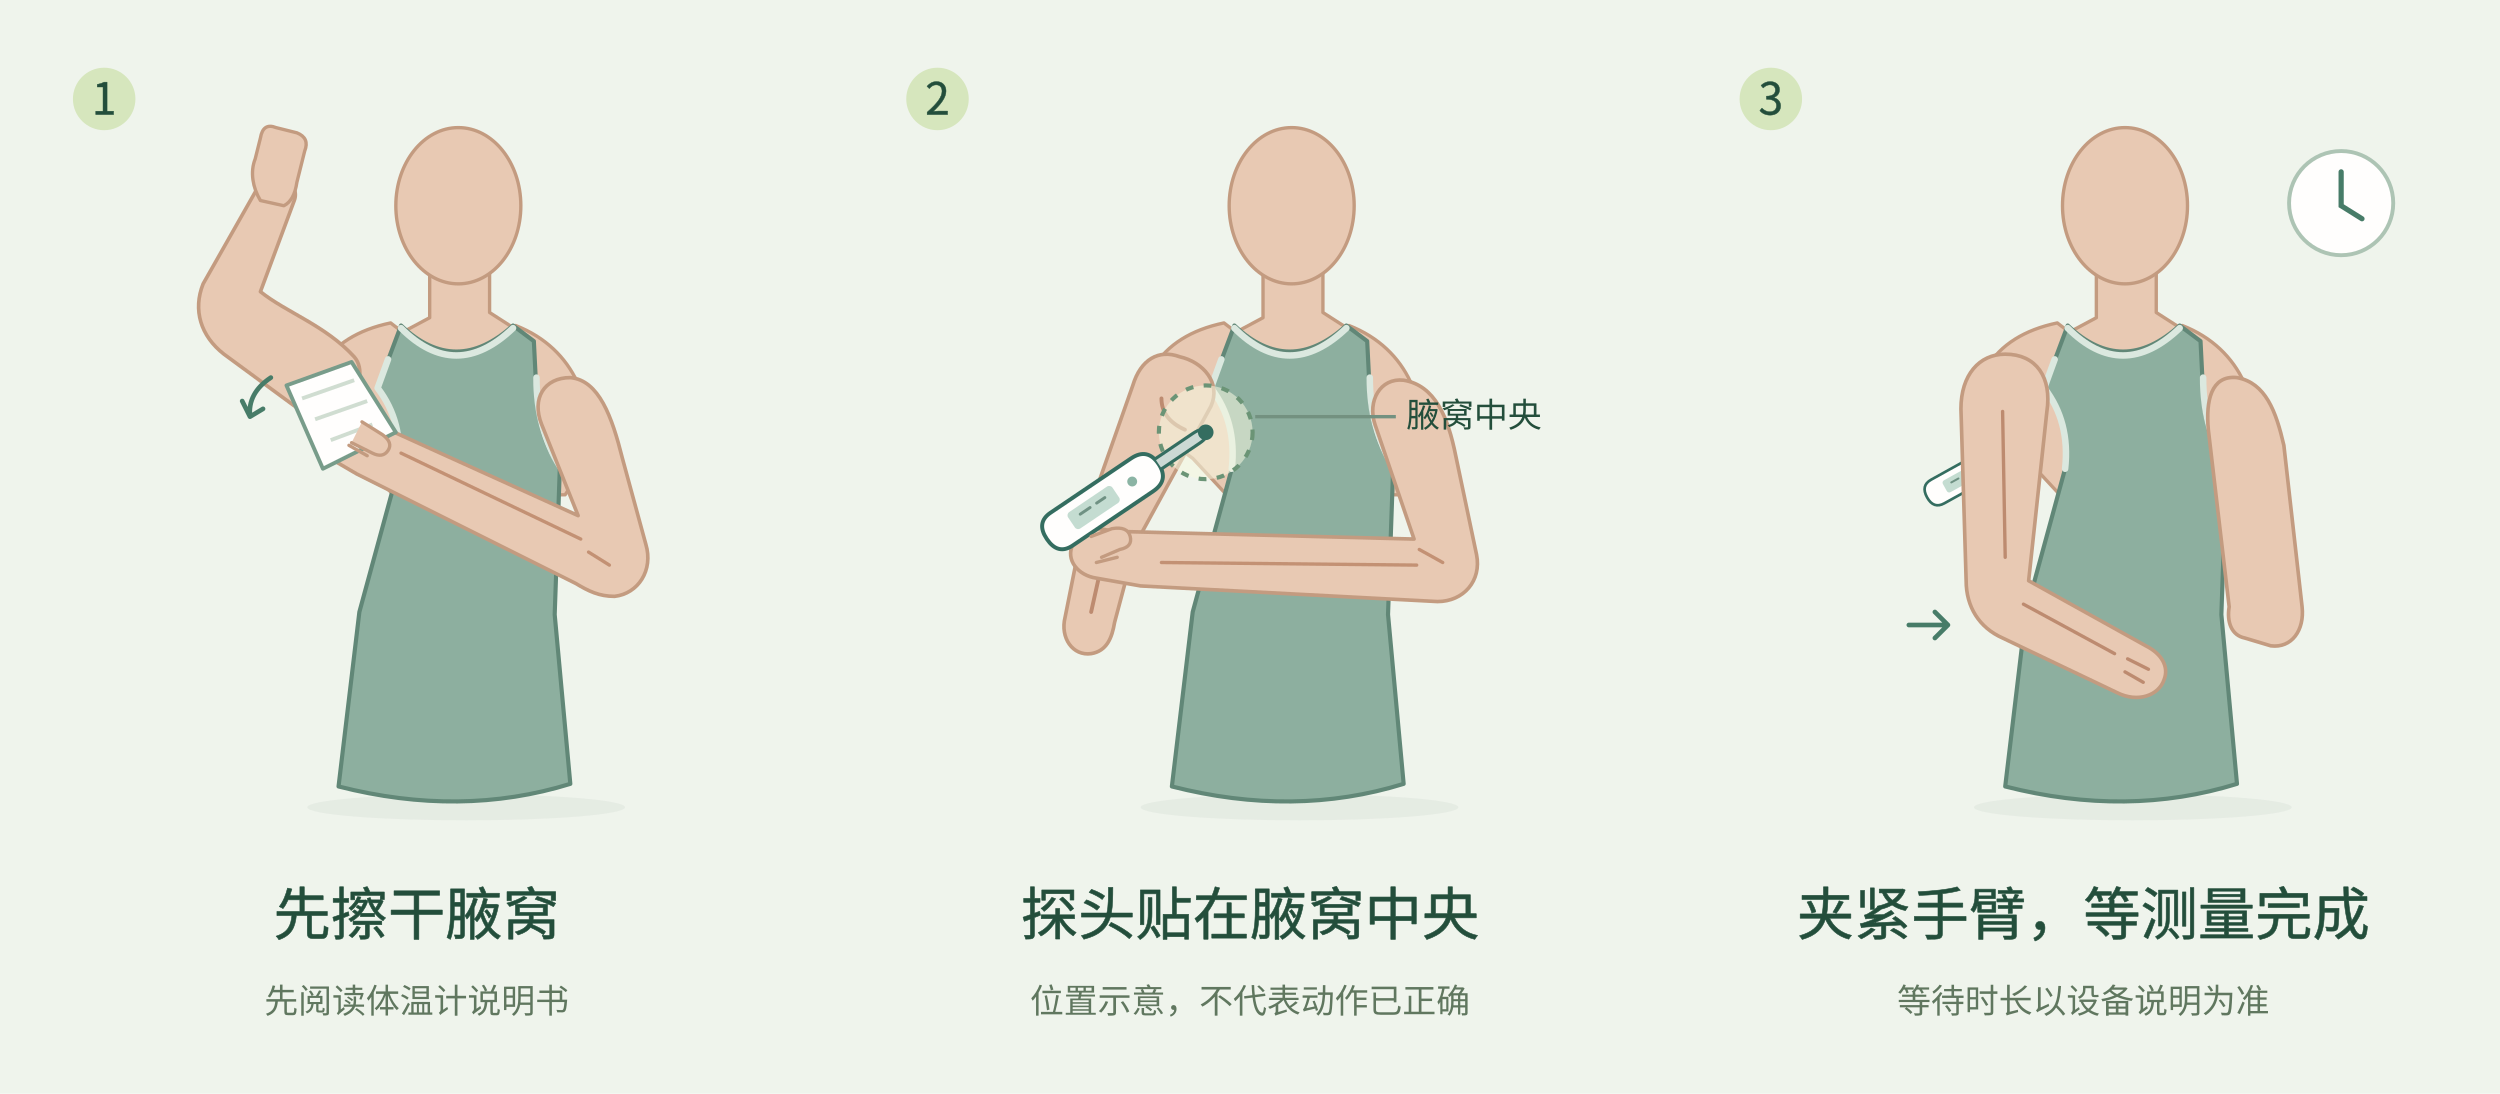
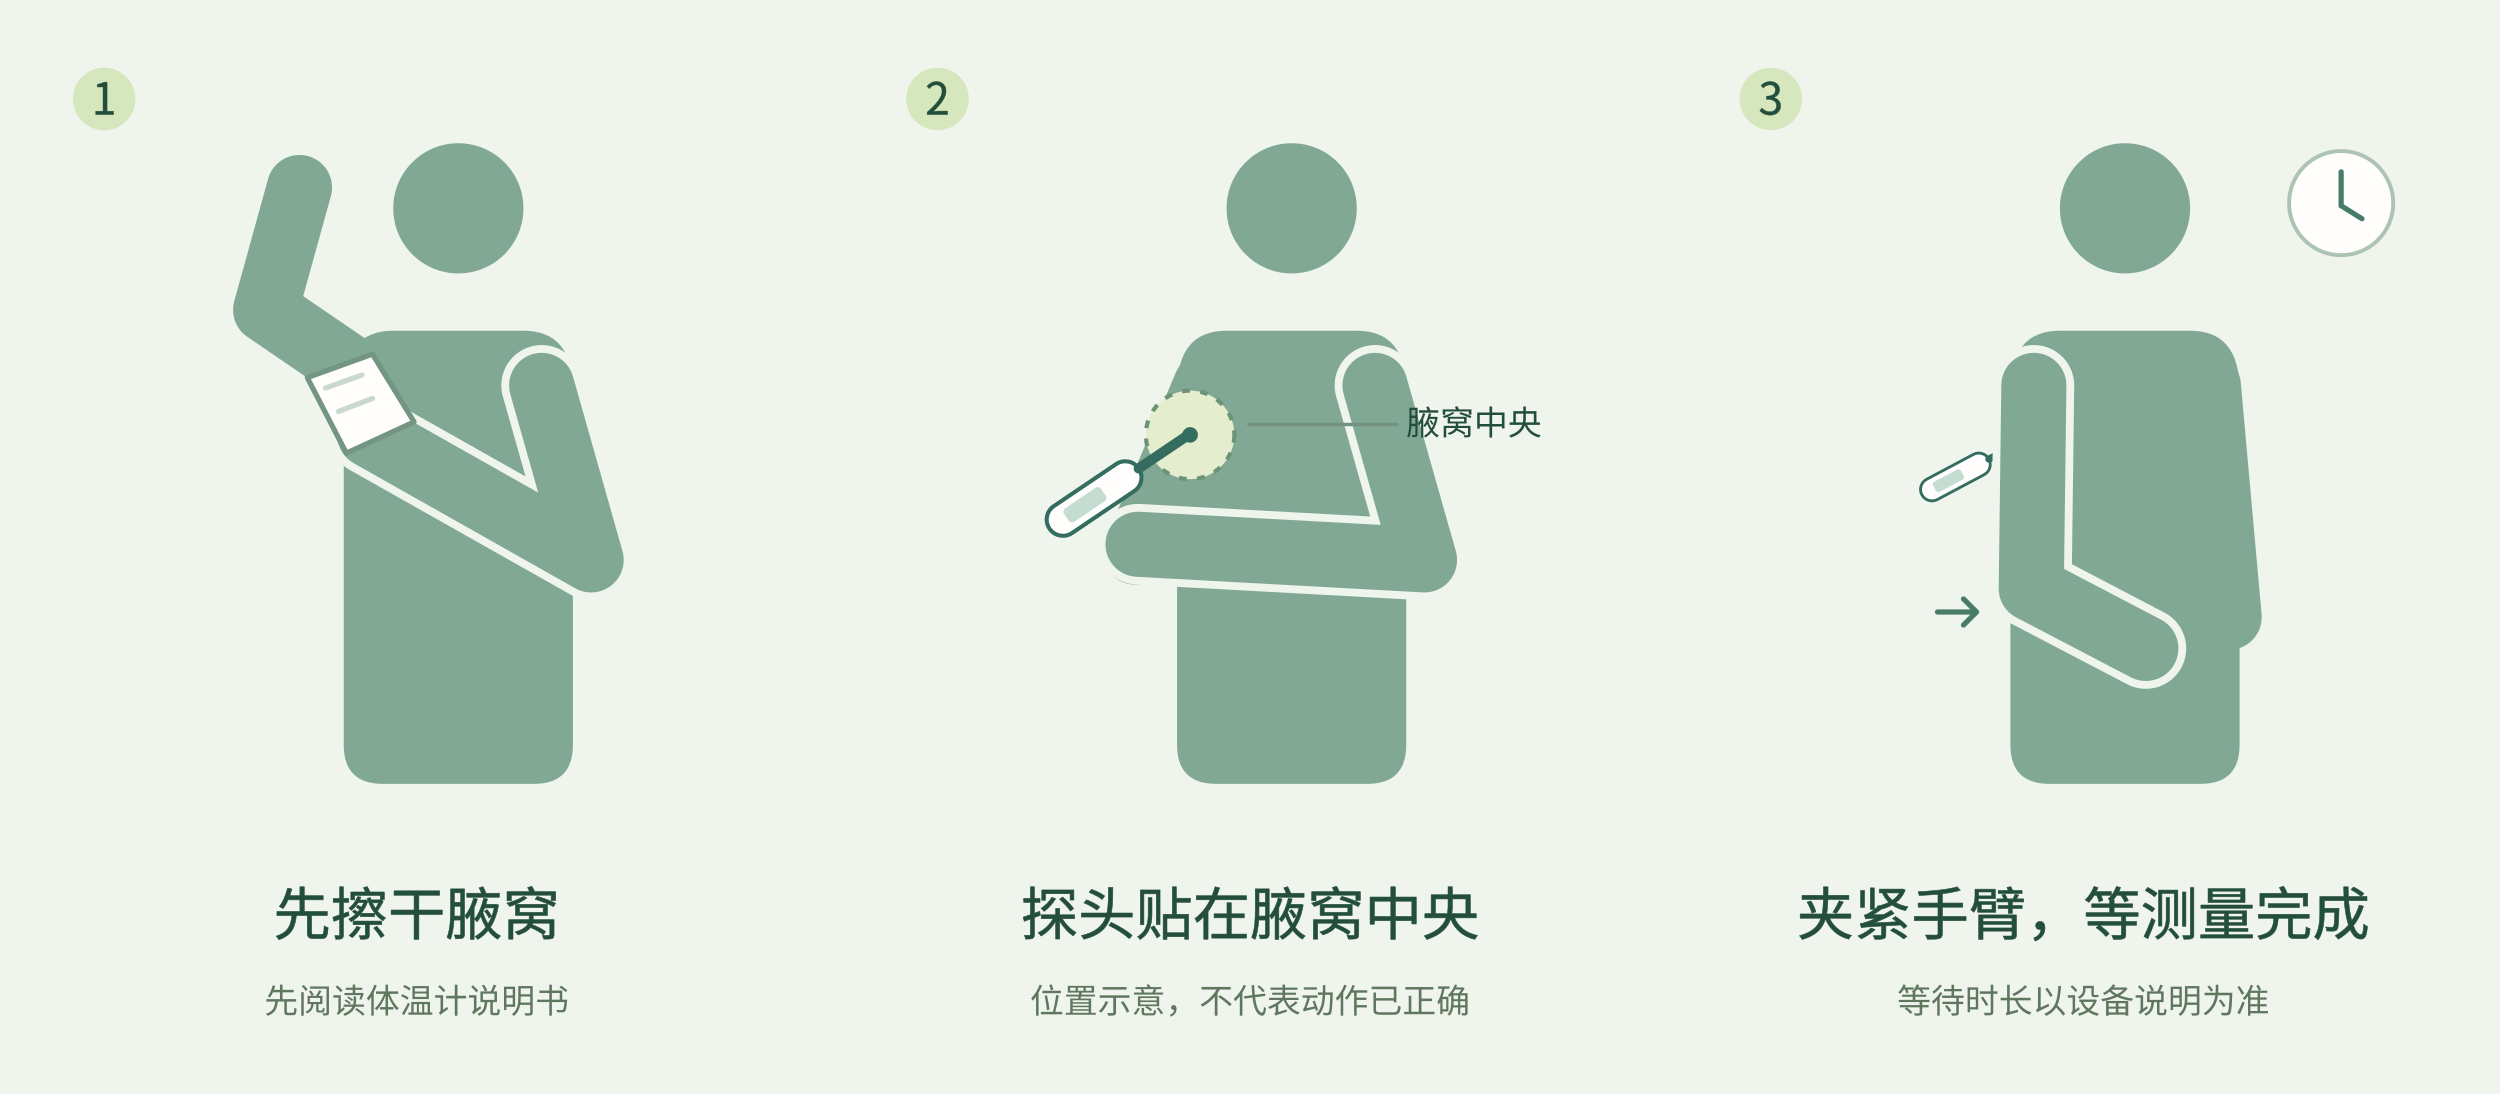
<svg xmlns="http://www.w3.org/2000/svg" viewBox="0 0 960 420" role="img" aria-labelledby="title desc">
  <view id="step-1" viewBox="55 26 245 296" />
  <view id="step-2" viewBox="375 26 245 296" />
  <view id="step-3" viewBox="695 26 245 296" />
  <defs>
-     <g id="portrait" stroke-linecap="round" stroke-linejoin="round">
-       <ellipse cx="179" cy="310" rx="61" ry="5" fill="#234e3b" fill-opacity=".05" />
-       <path d="M165 103v19l-15 8q26 25 52-1l-14-9v-17" fill="#e8c9b3" stroke="#c39b80" stroke-width="1.3" />
-       <path d="M150 124q-19 4-27 17c-2 13 3 27 15 35l13 14h66l8-12c4-22-4-44-27-53q-19 22-48-1Z" fill="#e8c9b3" stroke="#c39b80" stroke-width="1.3" />
-       <path d="M154 125q21 20 43 0l8 6 1 20q1 18 9 28l-2 57 6 65q-42 13-89 1l8-67 15-55q2-18-8-31Z" fill="#8daf9f" stroke="#618777" stroke-width="1.6" />
-       <path d="M154 126q21 21 43 0M149 138l-4 11q10 13 8 31m53-35q0 20 9 34" fill="none" stroke="#dbe8df" stroke-width="2.5" />
-       <ellipse cx="176" cy="79" rx="24" ry="30" fill="#e8c9b3" stroke="#c39b80" stroke-width="1.3" />
+     <g id="person" fill="#80a895">
+       <circle cx="176" cy="80" r="25" />
+       <path d="M151 127h50q19 0 19 23v136q0 15-15 15h-58q-15 0-15-15V150q0-23 19-23Z" />
    </g>
-     <g id="arm-raised" stroke-linecap="round" stroke-linejoin="round">
-       <path d="M136 137c-11-12-26-17-36-25l13-35c3-8-11-13-14-5l-21 37c-4 10-1 20 8 27l34 25c8 6 24-15 16-24Z" fill="#e8c9b3" stroke="#c39b80" stroke-width="1.4" />
-       <path d="M100 77c-3-5-4-11-2-16l2-8q1-6 6-4l8 2q5 2 3 7l-3 12q-1 7-5 9Z" fill="#e8c9b3" stroke="#c39b80" stroke-width="1.3" />
-       <path d="M126 149q1 9 10 15" fill="none" stroke="#ad7a61" stroke-width="1.6" />
-     </g>
-     <g id="arm-open" stroke-linecap="round" stroke-linejoin="round">
-       <path d="M133 137c-8-3-15 1-18 11l-19 54-7 35c-2 8 3 15 10 14 6-1 8-6 9-12l8-30 29-53c4-9-3-17-12-19Z" fill="#e8c9b3" stroke="#c39b80" stroke-width="1.4" />
-       <path d="m105 208-6 27m27-82q0 8 9 12" fill="none" stroke="#bd8b70" stroke-width="1.5" />
-     </g>
-     <g id="thermometer" stroke-linecap="round" stroke-linejoin="round">
-       <path d="M9-10h49q10 0 10 10T58 10H9Q0 10 0 0t9-10Z" fill="#fffefd" stroke="#346d60" stroke-width="2" />
-       <rect x="15" y="-5" width="27" height="10" rx="2" fill="#c4dcd1" />
-       <path d="M21-1h6m4 0h5" stroke="#6f9183" stroke-width="1.5" />
-       <circle cx="52" cy="0" r="2.5" fill="#8bb4a4" />
-       <path d="M68-3h23q6 0 6 3t-6 3H68" fill="#ccd9d4" stroke="#346d60" stroke-width="1.6" />
+     <path id="raised-arm" d="m143 147-41-28 13-47" fill="none" stroke="#80a895" stroke-width="25" stroke-linecap="round" stroke-linejoin="round" />
+     <g id="thermometer" stroke="#346d60" stroke-linecap="round" stroke-linejoin="round">
+       <rect x="0" y="-8" width="53" height="16" rx="8" fill="#fffefd" stroke-width="2" />
+       <rect x="10" y="-4" width="22" height="8" rx="2" fill="#c4dcd1" stroke="none" />
+       <path d="M53 0h31" stroke-width="5" />
    </g>
    <g id="step-number">
      <circle cx="40" cy="38" r="12" fill="#d6e6bd" />
    </g>
+     <path id="wiping-arm" d="m208 148 19 67-85-48" fill="none" stroke-linecap="round" stroke-linejoin="round" />
+     <path id="holding-arm" d="m208 148 19 67-110-6" fill="none" stroke-linecap="round" stroke-linejoin="round" />
+     <path id="closed-arm" d="m141 148-1 78 44 23" fill="none" stroke-linecap="round" stroke-linejoin="round" />
    <path id="label-glyph-31" d="M88 0H490V76H343V733H273C233 710 186 693 121 681V623H252V76H88Z" />
    <path id="label-glyph-5148" d="M462 840V684H285C299 724 312 764 322 801L246 817C221 712 171 579 102 494C121 487 150 470 167 459C201 501 231 555 256 612H462V410H61V337H322C305 172 260 44 47 -22C65 -37 86 -66 95 -85C323 -6 379 141 400 337H591V43C591 -40 613 -64 703 -64C721 -64 825 -64 844 -64C925 -64 946 -25 954 127C933 133 901 145 885 158C881 28 875 8 838 8C815 8 729 8 711 8C673 8 666 13 666 43V337H940V410H538V612H868V684H538V840Z" />
    <path id="label-glyph-64e6" d="M454 149C423 90 372 32 319 -9C335 -18 362 -37 375 -48C427 -5 484 64 518 130ZM750 119C797 68 852 -3 875 -49L933 -12C907 33 851 102 803 152ZM155 840V638H43V568H155V349L37 308L56 236L155 274V1C155 -11 152 -14 141 -14C132 -14 103 -15 69 -14C78 -32 86 -61 89 -77C140 -77 172 -76 193 -65C214 -54 222 -35 222 1V299L321 338L309 404L222 373V568H313V638H222V840ZM390 241V179H603V0C603 -10 601 -13 589 -14C577 -14 541 -14 497 -13C506 -32 516 -57 519 -76C576 -76 615 -76 641 -66C667 -55 673 -37 673 -2V179H891V241ZM379 405C398 393 418 377 435 362C397 326 355 297 314 277C327 266 344 244 353 230C411 261 469 306 519 363V317H765V377H531C581 437 623 510 649 593L610 612L598 609H505C513 626 521 643 527 660L468 668C444 602 395 524 317 466C331 459 349 440 358 427C409 467 449 514 479 562H575C564 534 550 507 535 482C516 495 494 508 474 517L444 483C465 471 488 456 507 442C496 426 484 412 471 398C454 412 433 427 415 437ZM727 559H835C820 526 801 492 781 463C761 493 742 525 727 559ZM691 652 637 637C690 470 789 321 914 247C924 263 943 285 958 297C905 324 856 367 814 418C852 465 891 530 916 589L876 614L865 611H705ZM570 826C583 803 596 775 606 749H351V612H418V689H865V615H935V749H684C673 778 655 815 638 843Z" />
    <path id="label-glyph-5e72" d="M54 434V356H455V-79H538V356H947V434H538V692H901V769H105V692H455V434Z" />
    <path id="label-glyph-814b" d="M686 413C717 377 749 327 761 294L806 327C792 359 759 408 728 442ZM589 822C605 793 620 758 631 727H375V657H944V727H710C699 761 677 807 657 842ZM687 471H854C831 363 794 270 746 192C708 253 677 322 655 394C666 419 677 445 687 471ZM669 640C643 519 589 369 509 274C523 263 544 241 554 229C578 257 600 289 619 324C643 257 673 193 708 136C654 65 590 10 521 -27C536 -40 555 -63 565 -79C632 -40 694 12 747 79C795 14 852 -39 915 -75C926 -57 948 -32 964 -18C897 15 837 68 787 133C853 234 903 362 929 522L886 536L875 533H709C719 565 728 596 736 626ZM493 643C468 541 413 414 342 334C354 320 371 292 378 276C399 299 419 326 438 355V-79H503V474C526 524 546 576 561 625ZM92 803V443C92 297 88 96 29 -46C45 -52 75 -68 88 -79C127 17 144 141 152 259H269V16C269 3 265 -1 253 -2C241 -2 202 -3 158 -1C167 -19 176 -51 178 -68C241 -68 279 -67 303 -55C326 -43 335 -22 335 15V803ZM157 735H269V569H157ZM157 500H269V329H155L157 444Z" />
    <path id="label-glyph-7a9d" d="M568 621C676 589 818 533 888 493L925 552C850 592 709 643 603 673ZM295 478H708V394H295ZM783 534H224V338H464V294L463 267H106V-75H181V204H448C423 148 363 93 220 52C237 40 261 14 270 -1C385 34 450 80 487 130C571 93 663 42 712 3L750 57C699 97 601 147 516 181L524 204H824V7C824 -4 820 -8 805 -9C792 -9 745 -9 692 -8C702 -26 714 -54 718 -74C790 -74 835 -74 863 -63C891 -51 898 -30 898 6V267H533L534 292V338H783ZM436 827C448 805 461 778 472 754H77V596H152V693H848V600H926V754H560C548 783 529 819 511 848ZM369 675C300 628 171 578 74 555C90 540 112 514 122 496C153 505 188 518 224 534C298 565 375 607 426 646Z" />
    <path id="label-glyph-9605" d="M346 445H647V326H346ZM91 615V-80H164V615ZM106 791C150 749 199 691 222 652L283 694C259 732 207 788 163 828ZM316 639C349 599 382 544 396 506H278V264H390C375 160 338 86 216 43C231 31 251 4 258 -13C396 43 440 134 457 264H532V98C532 32 548 14 616 14C629 14 694 14 707 14C760 14 778 38 784 135C766 140 739 150 726 161C723 85 720 74 699 74C686 74 635 74 625 74C602 74 599 78 599 98V264H717V506H601C630 548 661 602 689 651L616 669C594 621 556 552 524 506H403L458 533C445 572 409 626 375 667ZM352 784V717H837V13C837 -1 833 -4 819 -5C806 -6 763 -6 719 -4C729 -23 739 -54 742 -74C805 -74 848 -72 875 -61C901 -48 909 -28 909 13V784Z" />
    <path id="label-glyph-8bfb" d="M443 452C496 424 558 382 588 351L624 394C593 424 529 464 478 490ZM370 361C424 333 487 288 518 256L554 300C524 332 459 374 406 400ZM683 105C765 51 863 -30 911 -83L959 -34C910 19 809 96 728 148ZM105 768C159 722 226 657 259 615L310 670C277 711 207 773 153 817ZM367 593V528H851C837 485 821 441 807 410L867 394C890 442 916 517 937 584L889 596L877 593H685V683H894V747H685V840H611V747H404V683H611V593ZM639 489V371C639 333 637 293 626 251H346V185H601C562 108 484 33 330 -26C345 -40 367 -67 375 -85C560 -11 644 86 682 185H946V251H701C709 292 711 331 711 369V489ZM40 526V454H188V89C188 40 158 7 141 -7C153 -19 173 -45 181 -60V-59C195 -39 221 -16 377 113C368 127 355 156 348 176L258 104V526Z" />
    <path id="label-glyph-4f53" d="M251 836C201 685 119 535 30 437C45 420 67 380 74 363C104 397 133 436 160 479V-78H232V605C266 673 296 745 321 816ZM416 175V106H581V-74H654V106H815V175H654V521C716 347 812 179 916 84C930 104 955 130 973 143C865 230 761 398 702 566H954V638H654V837H581V638H298V566H536C474 396 369 226 259 138C276 125 301 99 313 81C419 177 517 342 581 518V175Z" />
    <path id="label-glyph-6e29" d="M445 575H787V477H445ZM445 732H787V635H445ZM375 796V413H860V796ZM98 774C161 746 241 700 280 666L322 727C282 760 201 803 138 828ZM38 502C103 473 183 426 223 393L264 454C223 487 142 531 78 556ZM64 -16 128 -63C184 30 250 156 300 261L244 306C190 193 115 61 64 -16ZM256 16V-51H962V16H894V328H341V16ZM410 16V262H507V16ZM566 16V262H664V16ZM724 16V262H823V16Z" />
    <path id="label-glyph-8ba1" d="M137 775C193 728 263 660 295 617L346 673C312 714 241 778 186 823ZM46 526V452H205V93C205 50 174 20 155 8C169 -7 189 -41 196 -61C212 -40 240 -18 429 116C421 130 409 162 404 182L281 98V526ZM626 837V508H372V431H626V-80H705V431H959V508H705V837Z" />
    <path id="label-glyph-8bf4" d="M111 773C165 724 232 654 263 610L317 663C285 705 216 772 162 819ZM457 571H797V389H457ZM176 -42C190 -22 218 1 406 139C398 154 386 184 380 206L266 126V526H45V453H191V119C191 75 152 40 132 27C147 11 168 -22 176 -42ZM384 639V321H511C498 157 464 40 297 -23C313 -37 334 -63 343 -81C528 -5 571 130 587 321H676V34C676 -44 694 -66 768 -66C784 -66 854 -66 868 -66C932 -66 951 -32 959 97C938 103 907 115 891 128C890 19 885 4 861 4C847 4 790 4 779 4C754 4 750 8 750 35V321H872V639H768C796 692 826 756 852 815L774 839C755 779 719 696 688 639H518L585 668C569 714 529 785 490 837L426 811C464 757 501 685 516 639Z" />
    <path id="label-glyph-660e" d="M338 451V252H151V451ZM338 519H151V710H338ZM80 779V88H151V182H408V779ZM854 727V554H574V727ZM501 797V441C501 285 484 94 314 -35C330 -46 358 -71 369 -87C484 1 535 122 558 241H854V19C854 1 847 -5 829 -5C812 -6 749 -7 684 -4C695 -25 708 -57 711 -78C798 -78 852 -76 885 -64C917 -52 928 -28 928 19V797ZM854 486V309H568C573 354 574 399 574 440V486Z" />
    <path id="label-glyph-4e66" d="M717 760C781 717 864 656 905 617L951 674C909 711 824 770 762 810ZM126 665V592H418V395H60V323H418V-79H494V323H864C853 178 839 115 819 97C809 88 798 87 777 87C754 87 689 88 626 94C640 73 650 43 652 21C713 18 773 17 804 19C839 22 862 28 882 50C912 79 928 160 943 361C944 372 946 395 946 395H800V665H494V837H418V665ZM494 395V592H726V395Z" />
    <path id="label-glyph-32" d="M44 0H505V79H302C265 79 220 75 182 72C354 235 470 384 470 531C470 661 387 746 256 746C163 746 99 704 40 639L93 587C134 636 185 672 245 672C336 672 380 611 380 527C380 401 274 255 44 54Z" />
    <path id="label-glyph-4e2d" d="M458 840V661H96V186H171V248H458V-79H537V248H825V191H902V661H537V840ZM171 322V588H458V322ZM825 322H537V588H825Z" />
    <path id="label-glyph-592e" d="M457 840V701H162V370H52V297H425C381 173 277 60 43 -16C57 -32 78 -63 85 -81C344 5 455 135 502 278C578 93 713 -26 923 -78C934 -57 956 -27 972 -10C771 31 640 137 570 297H949V370H846V701H533V840ZM237 370V628H457V520C457 470 454 420 445 370ZM768 370H523C531 419 533 469 533 519V628H768Z" />
    <path id="label-glyph-63a2" d="M366 785V605H429V719H860V608H926V785ZM540 655C498 580 426 510 353 463C370 451 396 424 407 410C480 464 558 548 607 632ZM676 623C746 561 828 473 865 416L922 459C884 516 800 601 730 661ZM608 461V351H356V283H563C504 177 407 84 303 39C319 25 340 -2 351 -20C452 34 546 129 608 240V-72H679V243C738 137 827 38 915 -17C927 2 950 28 966 42C875 90 782 184 725 283H938V351H679V461ZM167 840V638H50V568H167V353L39 309L61 237L167 277V9C167 -4 163 -7 150 -8C140 -8 103 -9 62 -8C72 -26 81 -56 84 -74C144 -74 181 -72 205 -61C228 -49 237 -29 237 9V303L342 343L328 412L237 379V568H335V638H237V840Z" />
    <path id="label-glyph-5934" d="M537 165C673 99 812 10 893 -66L943 -8C860 65 716 154 577 219ZM192 741C273 711 372 659 420 618L464 679C414 719 313 767 233 795ZM102 559C183 527 281 472 329 431L377 490C327 531 227 582 147 612ZM57 382V311H483C429 158 313 49 56 -13C72 -30 92 -58 100 -76C384 -4 508 128 563 311H946V382H580C605 511 605 661 606 830H529C528 656 530 507 502 382Z" />
    <path id="label-glyph-8d34" d="M223 652V373C223 246 211 68 37 -32C52 -44 73 -67 82 -81C268 35 289 226 289 373V652ZM268 127C308 71 355 -6 375 -53L433 -14C410 31 361 105 322 160ZM86 785V177H148V717H364V179H430V785ZM484 360V-80H551V-32H859V-76H928V360H715V569H960V640H715V840H645V360ZM551 38V290H859V38Z" />
    <path id="label-glyph-5728" d="M391 840C377 789 359 736 338 685H63V613H305C241 485 153 366 38 286C50 269 69 237 77 217C119 247 158 281 193 318V-76H268V407C315 471 356 541 390 613H939V685H421C439 730 455 776 469 821ZM598 561V368H373V298H598V14H333V-56H938V14H673V298H900V368H673V561Z" />
    <path id="label-glyph-4f4d" d="M369 658V585H914V658ZM435 509C465 370 495 185 503 80L577 102C567 204 536 384 503 525ZM570 828C589 778 609 712 617 669L692 691C682 734 660 797 641 847ZM326 34V-38H955V34H748C785 168 826 365 853 519L774 532C756 382 716 169 678 34ZM286 836C230 684 136 534 38 437C51 420 73 381 81 363C115 398 148 439 180 484V-78H255V601C294 669 329 742 357 815Z" />
    <path id="label-glyph-7f6e" d="M651 748H820V658H651ZM417 748H582V658H417ZM189 748H348V658H189ZM190 427V6H57V-50H945V6H808V427H495L509 486H922V545H520L531 603H895V802H117V603H454L446 545H68V486H436L424 427ZM262 6V68H734V6ZM262 275H734V217H262ZM262 320V376H734V320ZM262 172H734V113H262Z" />
    <path id="label-glyph-793a" d="M234 351C191 238 117 127 35 56C54 46 88 24 104 11C183 88 262 207 311 330ZM684 320C756 224 832 94 859 10L934 44C904 129 826 255 753 349ZM149 766V692H853V766ZM60 523V449H461V19C461 3 455 -1 437 -2C418 -3 352 -3 284 0C296 -23 308 -56 311 -79C400 -79 459 -78 494 -66C530 -53 542 -31 542 18V449H941V523Z" />
    <path id="label-glyph-610f" d="M298 149V20C298 -53 324 -71 426 -71C447 -71 593 -71 615 -71C697 -71 719 -45 728 68C708 72 679 82 662 93C658 4 652 -8 609 -8C576 -8 455 -8 432 -8C380 -8 371 -4 371 20V149ZM741 140C792 86 847 12 869 -37L932 -6C908 43 852 115 800 167ZM181 157C156 99 112 27 61 -17L123 -54C174 -6 215 69 244 129ZM261 323H742V253H261ZM261 441H742V373H261ZM190 493V201H443L408 168C463 137 532 89 564 56L611 103C580 133 521 173 469 201H817V493ZM338 705H661C650 676 631 636 615 605H382C375 633 358 674 338 705ZM443 832C455 813 467 788 477 766H118V705H328L269 691C283 665 298 632 305 605H73V544H933V605H692C707 631 723 661 739 692L681 705H881V766H561C549 793 532 825 515 849Z" />
    <path id="label-glyph-ff0c" d="M157 -107C262 -70 330 12 330 120C330 190 300 235 245 235C204 235 169 210 169 163C169 116 203 92 244 92L261 94C256 25 212 -22 135 -54Z" />
    <path id="label-glyph-4e0d" d="M559 478C678 398 828 280 899 203L960 261C885 338 733 450 615 526ZM69 770V693H514C415 522 243 353 44 255C60 238 83 208 95 189C234 262 358 365 459 481V-78H540V584C566 619 589 656 610 693H931V770Z" />
    <path id="label-glyph-4ee3" d="M715 783C774 733 844 663 877 618L935 658C901 703 829 771 769 819ZM548 826C552 720 559 620 568 528L324 497L335 426L576 456C614 142 694 -67 860 -79C913 -82 953 -30 975 143C960 150 927 168 912 183C902 67 886 8 857 9C750 20 684 200 650 466L955 504L944 575L642 537C632 626 626 724 623 826ZM313 830C247 671 136 518 21 420C34 403 57 365 65 348C111 389 156 439 199 494V-78H276V604C317 668 354 737 384 807Z" />
    <path id="label-glyph-8868" d="M252 -79C275 -64 312 -51 591 38C587 54 581 83 579 104L335 31V251C395 292 449 337 492 385C570 175 710 23 917 -46C928 -26 950 3 967 19C868 48 783 97 714 162C777 201 850 253 908 302L846 346C802 303 732 249 672 207C628 259 592 319 566 385H934V450H536V539H858V601H536V686H902V751H536V840H460V751H105V686H460V601H156V539H460V450H65V385H397C302 300 160 223 36 183C52 168 74 140 86 122C142 142 201 170 258 203V55C258 15 236 -2 219 -11C231 -27 247 -61 252 -79Z" />
    <path id="label-glyph-52a8" d="M89 758V691H476V758ZM653 823C653 752 653 680 650 609H507V537H647C635 309 595 100 458 -25C478 -36 504 -61 517 -79C664 61 707 289 721 537H870C859 182 846 49 819 19C809 7 798 4 780 4C759 4 706 4 650 10C663 -12 671 -43 673 -64C726 -68 781 -68 812 -65C844 -62 864 -53 884 -27C919 17 931 159 945 571C945 582 945 609 945 609H724C726 680 727 752 727 823ZM89 44 90 45V43C113 57 149 68 427 131L446 64L512 86C493 156 448 275 410 365L348 348C368 301 388 246 406 194L168 144C207 234 245 346 270 451H494V520H54V451H193C167 334 125 216 111 183C94 145 81 118 65 113C74 95 85 59 89 44Z" />
    <path id="label-glyph-4f5c" d="M526 828C476 681 395 536 305 442C322 430 351 404 363 391C414 447 463 520 506 601H575V-79H651V164H952V235H651V387H939V456H651V601H962V673H542C563 717 582 763 598 809ZM285 836C229 684 135 534 36 437C50 420 72 379 80 362C114 397 147 437 179 481V-78H254V599C293 667 329 741 357 814Z" />
    <path id="label-glyph-5df2" d="M93 778V703H747V440H222V605H146V102C146 -22 197 -52 359 -52C397 -52 695 -52 735 -52C900 -52 933 3 952 187C930 191 896 204 876 218C862 57 845 22 736 22C668 22 408 22 355 22C245 22 222 37 222 101V366H747V316H825V778Z" />
    <path id="label-glyph-6b63" d="M188 510V38H52V-35H950V38H565V353H878V426H565V693H917V767H90V693H486V38H265V510Z" />
    <path id="label-glyph-786e" d="M552 843C508 720 434 604 348 528C362 514 385 485 393 471C410 487 427 504 443 523V318C443 205 432 62 335 -40C352 -48 381 -69 393 -81C458 -13 488 76 502 164H645V-44H711V164H855V10C855 -1 851 -5 839 -6C828 -6 788 -6 745 -5C754 -24 762 -53 764 -72C826 -72 869 -71 894 -60C919 -48 927 -28 927 10V585H744C779 628 816 681 840 727L792 760L780 757H590C600 780 609 803 618 826ZM645 230H510C512 261 513 290 513 318V349H645ZM711 230V349H855V230ZM645 409H513V520H645ZM711 409V520H855V409ZM494 585H492C516 619 539 656 559 694H739C717 656 690 615 664 585ZM56 787V718H175C149 565 105 424 35 328C47 308 65 266 70 247C88 271 105 299 121 328V-34H186V46H361V479H186C211 554 232 635 247 718H393V787ZM186 411H297V113H186Z" />
    <path id="label-glyph-33" d="M263 -13C394 -13 499 65 499 196C499 297 430 361 344 382V387C422 414 474 474 474 563C474 679 384 746 260 746C176 746 111 709 56 659L105 601C147 643 198 672 257 672C334 672 381 626 381 556C381 477 330 416 178 416V346C348 346 406 288 406 199C406 115 345 63 257 63C174 63 119 103 76 147L29 88C77 35 149 -13 263 -13Z" />
    <path id="label-glyph-5939" d="M178 574C214 513 249 432 260 381L331 402C319 453 283 532 245 592ZM737 595C712 536 666 450 629 397L689 378C727 427 775 506 811 573ZM464 839V690H90V617H463C461 523 455 440 440 366H58V291H420C371 146 267 46 46 -15C63 -31 85 -61 93 -80C335 -10 446 108 498 276C576 99 708 -21 905 -75C916 -55 937 -24 954 -8C770 35 641 142 570 291H942V366H520C534 441 540 525 542 617H908V690H543L544 839Z" />
    <path id="label-glyph-7d27" d="M633 78C714 36 815 -27 865 -70L922 -26C869 17 766 77 688 116ZM297 120C240 67 149 15 66 -18C83 -30 111 -56 124 -70C204 -31 300 31 366 92ZM112 777V480H181V777ZM282 821V445H351V821ZM438 800V733H493C521 668 558 614 606 568C544 537 474 515 402 501C407 495 413 487 419 478L407 487C347 431 264 382 239 369C216 356 195 348 178 346C185 327 196 292 200 277C217 283 242 286 385 292C318 262 263 241 235 232C180 211 138 199 105 196C113 176 123 139 126 124C155 134 194 138 477 155V3C477 -9 473 -12 457 -13C443 -14 391 -14 332 -12C343 -31 355 -57 360 -77C432 -77 481 -77 512 -67C544 -56 553 -38 553 1V159L811 173C834 151 854 130 868 112L923 153C881 204 793 275 720 322L669 285C694 268 720 249 746 229L342 209C462 253 582 308 697 374L645 428C603 402 559 377 515 354L322 350C372 376 421 408 467 443L463 446C534 463 601 488 662 522C726 477 804 444 895 424C905 445 925 474 941 490C858 504 786 528 726 564C799 618 857 690 891 784L847 802L834 800ZM562 733H793C762 682 719 639 667 604C623 640 588 683 562 733Z" />
    <path id="label-glyph-624b" d="M50 322V248H463V25C463 5 454 -2 432 -3C409 -3 330 -4 246 -2C258 -22 272 -55 278 -76C383 -77 449 -76 487 -63C524 -51 540 -29 540 25V248H953V322H540V484H896V556H540V719C658 733 768 753 853 778L798 839C645 791 354 765 116 753C123 737 132 707 134 688C238 692 352 699 463 710V556H117V484H463V322Z" />
    <path id="label-glyph-81c2" d="M219 531H406V443H219ZM755 294V234H249V294ZM173 349V-80H249V66H755V-1C755 -15 750 -19 734 -20C718 -20 660 -21 601 -19C610 -36 621 -61 625 -79C705 -79 758 -80 789 -70C822 -60 832 -41 832 -1V349ZM249 182H755V121H249ZM666 829C675 813 683 794 689 776H514V722H931V776H765C758 798 746 823 733 842ZM808 710C801 687 784 654 772 629H673C666 653 649 686 633 712L578 700C591 679 604 652 612 629H491V575H689V514H513V461H689V375H760V461H932V514H760V575H960V629H834L871 696ZM109 798V694C109 619 99 517 36 439C50 431 77 408 87 394C123 438 144 492 157 546V394H472V581H164L170 631H464V798ZM173 749H399V681H173V693Z" />
    <path id="label-glyph-7b49" d="M578 845C549 760 495 680 433 628L460 611V542H147V479H460V389H48V323H665V235H80V169H665V10C665 -4 660 -8 642 -9C624 -10 565 -10 497 -8C508 -28 521 -58 525 -79C607 -79 663 -78 697 -68C731 -56 741 -35 741 9V169H929V235H741V323H956V389H537V479H861V542H537V611H521C543 635 564 662 583 692H651C681 653 710 606 722 573L787 601C776 627 755 660 732 692H945V756H619C631 779 641 803 650 828ZM223 126C288 83 360 19 393 -28L451 19C417 66 343 128 278 169ZM186 845C152 756 96 669 33 610C51 601 82 580 96 568C129 601 161 644 191 692H231C250 653 268 608 274 578L341 603C335 626 321 660 306 692H488V756H226C237 779 248 802 257 826Z" />
    <path id="label-glyph-6d4b" d="M486 92C537 42 596 -28 624 -73L673 -39C644 4 584 72 533 121ZM312 782V154H371V724H588V157H649V782ZM867 827V7C867 -8 861 -13 847 -13C833 -14 786 -14 733 -13C742 -31 752 -60 755 -76C825 -77 868 -75 894 -64C919 -53 929 -34 929 7V827ZM730 750V151H790V750ZM446 653V299C446 178 426 53 259 -32C270 -41 289 -66 296 -78C476 13 504 164 504 298V653ZM81 776C137 745 209 697 243 665L289 726C253 756 180 800 126 829ZM38 506C93 475 166 430 202 400L247 460C209 489 135 532 81 560ZM58 -27 126 -67C168 25 218 148 254 253L194 292C154 180 98 50 58 -27Z" />
    <path id="label-glyph-91cf" d="M250 665H747V610H250ZM250 763H747V709H250ZM177 808V565H822V808ZM52 522V465H949V522ZM230 273H462V215H230ZM535 273H777V215H535ZM230 373H462V317H230ZM535 373H777V317H535ZM47 3V-55H955V3H535V61H873V114H535V169H851V420H159V169H462V114H131V61H462V3Z" />
    <path id="label-glyph-5b8c" d="M227 546V477H771V546ZM56 360V290H325C313 112 272 25 44 -19C58 -34 78 -62 84 -81C334 -28 387 81 402 290H578V39C578 -41 601 -64 694 -64C713 -64 827 -64 847 -64C927 -64 948 -29 957 108C937 114 905 126 888 138C885 23 879 5 841 5C815 5 721 5 701 5C660 5 653 10 653 39V290H943V360ZM421 827C439 796 458 758 471 725H82V503H157V653H838V503H916V725H560C546 762 520 812 496 849Z" />
    <path id="label-glyph-6210" d="M544 839C544 782 546 725 549 670H128V389C128 259 119 86 36 -37C54 -46 86 -72 99 -87C191 45 206 247 206 388V395H389C385 223 380 159 367 144C359 135 350 133 335 133C318 133 275 133 229 138C241 119 249 89 250 68C299 65 345 65 371 67C398 70 415 77 431 96C452 123 457 208 462 433C462 443 463 465 463 465H206V597H554C566 435 590 287 628 172C562 96 485 34 396 -13C412 -28 439 -59 451 -75C528 -29 597 26 658 92C704 -11 764 -73 841 -73C918 -73 946 -23 959 148C939 155 911 172 894 189C888 56 876 4 847 4C796 4 751 61 714 159C788 255 847 369 890 500L815 519C783 418 740 327 686 247C660 344 641 463 630 597H951V670H626C623 725 622 781 622 839ZM671 790C735 757 812 706 850 670L897 722C858 756 779 805 716 836Z" />
    <path id="label-glyph-5f85" d="M415 204C462 150 513 75 534 26L598 64C576 112 523 184 477 236ZM255 838C212 767 122 683 44 632C55 617 75 587 83 570C171 630 267 723 325 810ZM606 835V710H386V642H606V515H327V446H747V334H339V265H747V11C747 -2 742 -7 726 -7C710 -8 654 -9 594 -6C604 -27 616 -58 619 -78C697 -78 748 -78 780 -66C811 -54 821 -33 821 11V265H955V334H821V446H962V515H681V642H910V710H681V835ZM272 617C215 514 119 411 29 345C42 327 63 288 69 271C107 303 147 341 185 382V-79H257V468C287 508 315 550 338 591Z" />
    <path id="label-glyph-65f6" d="M474 452C527 375 595 269 627 208L693 246C659 307 590 409 536 485ZM324 402V174H153V402ZM324 469H153V688H324ZM81 756V25H153V106H394V756ZM764 835V640H440V566H764V33C764 13 756 6 736 6C714 4 640 4 562 7C573 -15 585 -49 590 -70C690 -70 754 -69 790 -56C826 -44 840 -22 840 33V566H962V640H840V835Z" />
    <path id="label-glyph-957f" d="M769 818C682 714 536 619 395 561C414 547 444 517 458 500C593 567 745 671 844 786ZM56 449V374H248V55C248 15 225 0 207 -7C219 -23 233 -56 238 -74C262 -59 300 -47 574 27C570 43 567 75 567 97L326 38V374H483C564 167 706 19 914 -51C925 -28 949 3 967 20C775 75 635 202 561 374H944V449H326V835H248V449Z" />
    <path id="label-glyph-4ee5" d="M374 712C432 640 497 538 525 473L592 513C562 577 497 674 438 747ZM761 801C739 356 668 107 346 -21C364 -36 393 -70 403 -86C539 -24 632 56 697 163C777 83 860 -13 900 -77L966 -28C918 43 819 148 733 230C799 373 827 558 841 798ZM141 20C166 43 203 65 493 204C487 220 477 253 473 274L240 165V763H160V173C160 127 121 95 100 82C112 68 134 38 141 20Z" />
    <path id="label-glyph-8bbe" d="M122 776C175 729 242 662 273 619L324 672C292 713 225 778 171 822ZM43 526V454H184V95C184 49 153 16 134 4C148 -11 168 -42 175 -60C190 -40 217 -20 395 112C386 127 374 155 368 175L257 94V526ZM491 804V693C491 619 469 536 337 476C351 464 377 435 386 420C530 489 562 597 562 691V734H739V573C739 497 753 469 823 469C834 469 883 469 898 469C918 469 939 470 951 474C948 491 946 520 944 539C932 536 911 534 897 534C884 534 839 534 828 534C812 534 810 543 810 572V804ZM805 328C769 248 715 182 649 129C582 184 529 251 493 328ZM384 398V328H436L422 323C462 231 519 151 590 86C515 38 429 5 341 -15C355 -31 371 -61 377 -80C474 -54 566 -16 647 39C723 -17 814 -58 917 -83C926 -62 947 -32 963 -16C867 4 781 39 708 86C793 160 861 256 901 381L855 401L842 398Z" />
    <path id="label-glyph-5907" d="M685 688C637 637 572 593 498 555C430 589 372 630 329 677L340 688ZM369 843C319 756 221 656 76 588C93 576 116 551 128 533C184 562 233 595 276 630C317 588 365 551 420 519C298 468 160 433 30 415C43 398 58 365 64 344C209 368 363 411 499 477C624 417 772 378 926 358C936 379 956 410 973 427C831 443 694 473 578 519C673 575 754 644 808 727L759 758L746 754H399C418 778 435 802 450 827ZM248 129H460V18H248ZM248 190V291H460V190ZM746 129V18H537V129ZM746 190H537V291H746ZM170 357V-80H248V-48H746V-78H827V357Z" />
    <path id="label-glyph-4e3a" d="M162 784C202 737 247 673 267 632L335 665C314 706 267 768 226 812ZM499 371C550 310 609 226 635 173L701 209C674 261 613 342 561 401ZM411 838V720C411 682 410 642 407 599H82V524H399C374 346 295 145 55 -11C73 -23 101 -49 114 -66C370 104 452 328 476 524H821C807 184 791 50 761 19C750 7 739 4 717 5C693 5 630 5 562 11C577 -11 587 -44 588 -67C650 -70 713 -72 748 -69C785 -65 808 -57 831 -28C870 18 884 159 900 560C900 572 901 599 901 599H484C486 641 487 682 487 719V838Z" />
    <path id="label-glyph-51c6" d="M48 765C98 695 157 598 183 538L253 575C226 634 165 727 113 796ZM48 2 124 -33C171 62 226 191 268 303L202 339C156 220 93 84 48 2ZM435 395H646V262H435ZM435 461V596H646V461ZM607 805C635 761 667 701 681 661H452C476 710 497 762 515 814L445 831C395 677 310 528 211 433C227 421 255 394 266 380C301 416 334 458 365 506V-80H435V-9H954V59H719V196H912V262H719V395H913V461H719V596H934V661H686L750 693C734 731 702 789 670 833ZM435 196H646V59H435Z" />
  </defs>
  <rect width="960" height="420" fill="#eff4ec" />
  <g font-family="Arial, 'PingFang SC', sans-serif" fill="#234e3b" text-anchor="middle">
    <g>
      <use href="#step-number" />
      <g aria-label="1" transform="translate(35.2825 44) scale(0.017 -0.017)" stroke="#234e3b" stroke-width="10" stroke-linejoin="round">
        <use href="#label-glyph-31" x="0" />
      </g>
-       <use href="#portrait" />
-       <use href="#arm-raised" />
-       <path d="M219 145c11 1 16 15 20 31l9 33c3 10-3 19-12 20-6 0-10-2-15-5l-84-42-12-7c-6-4-8-10-4-15 3-5 9-5 15-1l86 39-14-35c-4-10 1-18 11-18Z" fill="#e8c9b3" stroke="#c39b80" stroke-width="1.4" stroke-linejoin="round" />
-       <path d="m223 207-69-33m72 38 8 5" fill="none" stroke="#c39174" stroke-width="1.3" stroke-linecap="round" />
-       <path d="m110 148 25-9 17 27-28 14Z" fill="#fffefd" stroke="#789c8a" stroke-width="1.5" stroke-linejoin="round" />
-       <path d="m116 153 20-7m-15 15 20-7m-14 15 16-6" fill="none" stroke="#d0ddd1" stroke-width="1.5" />
-       <path d="m139 162 8 5q4 3 2 6t-6 1l-8-4m-1 1 7 4" fill="#e8c9b3" stroke="#c39b80" stroke-width="1.3" stroke-linecap="round" />
-       <path d="M104 145q-9 6-8 15m-3-6 3 6 5-3" fill="none" stroke="#477c68" stroke-width="1.8" stroke-linecap="round" stroke-linejoin="round" />
+       <use href="#person" />
+       <use href="#raised-arm" />
+       <use href="#wiping-arm" stroke="#eff4ec" stroke-width="31" />
+       <use href="#wiping-arm" stroke="#80a895" stroke-width="25" />
+       <path d="m118 145 25-9 16 26-26 12Z" fill="#fffefd" stroke="#739582" stroke-width="2" stroke-linejoin="round" />
+       <path d="m125 149 14-5m-9 14 13-5" fill="none" stroke="#c9d9cd" stroke-width="2" stroke-linecap="round" />
      <g aria-label="先擦干腋窝" transform="translate(105 359) scale(0.022 -0.022)" stroke="#234e3b" stroke-width="10" stroke-linejoin="round">
        <use href="#label-glyph-5148" x="0" />
        <use href="#label-glyph-64e6" x="1000" />
        <use href="#label-glyph-5e72" x="2000" />
        <use href="#label-glyph-814b" x="3000" />
        <use href="#label-glyph-7a9d" x="4000" />
      </g>
      <g fill="#60775f" aria-label="先阅读体温计说明书" transform="translate(101.5 389) scale(0.013 -0.013)">
        <use href="#label-glyph-5148" x="0" />
        <use href="#label-glyph-9605" x="1000" />
        <use href="#label-glyph-8bfb" x="2000" />
        <use href="#label-glyph-4f53" x="3000" />
        <use href="#label-glyph-6e29" x="4000" />
        <use href="#label-glyph-8ba1" x="5000" />
        <use href="#label-glyph-8bf4" x="6000" />
        <use href="#label-glyph-660e" x="7000" />
        <use href="#label-glyph-4e66" x="8000" />
      </g>
    </g>
    <g transform="translate(320)">
      <use href="#step-number" />
      <g aria-label="2" transform="translate(35.2825 44) scale(0.017 -0.017)" stroke="#234e3b" stroke-width="10" stroke-linejoin="round">
        <use href="#label-glyph-32" x="0" />
      </g>
-       <use href="#portrait" />
-       <use href="#arm-open" />
-       <circle cx="143" cy="166" r="18" fill="#f6f8df" fill-opacity=".55" stroke="#6b9476" stroke-width="1.6" stroke-dasharray="3 4" />
-       <path d="M219 146c12 2 17 14 20 29l8 38c2 10-5 18-15 18l-114-6-17-3c-7-1-12-7-9-13 2-6 8-7 15-5l116 3-15-44c-3-9 2-18 11-17Z" fill="#e8c9b3" stroke="#c39b80" stroke-width="1.4" stroke-linejoin="round" />
-       <path d="m126 216 98 1m1-6 9 5" fill="none" stroke="#c39174" stroke-width="1.3" stroke-linecap="round" />
-       <use href="#thermometer" transform="translate(82 207) rotate(-34) scale(.76)" />
-       <path d="m99 206 8-3q6-1 7 3t-4 5l-7 3m-2 2 8-2" fill="#e8c9b3" stroke="#c39b80" stroke-width="1.3" stroke-linecap="round" />
-       <circle cx="143" cy="166" r="3" fill="#346d60" />
-       <path d="M162 160h54" fill="none" stroke="#739180" stroke-width="1.3" />
-       <g aria-label="腋窝中央" transform="translate(220 164) scale(0.013 -0.013)">
+       <use href="#person" />
+       <path d="m143 148-27 64" fill="none" stroke="#80a895" stroke-width="25" stroke-linecap="round" stroke-linejoin="round" />
+       <use href="#holding-arm" stroke="#eff4ec" stroke-width="31" />
+       <use href="#holding-arm" stroke="#80a895" stroke-width="25" />
+       <circle cx="137" cy="167" r="17" fill="#e5edcf" stroke="#6b9476" stroke-width="1.6" stroke-dasharray="3 4" />
+       <use href="#thermometer" transform="translate(83 203) rotate(-34) scale(.78)" />
+       <circle cx="137" cy="167" r="3" fill="#346d60" />
+       <path d="M159 163h58" fill="none" stroke="#739180" stroke-width="1.3" />
+       <g aria-label="腋窝中央" transform="translate(220 167) scale(0.013 -0.013)">
        <use href="#label-glyph-814b" x="0" />
        <use href="#label-glyph-7a9d" x="1000" />
        <use href="#label-glyph-4e2d" x="2000" />
        <use href="#label-glyph-592e" x="3000" />
      </g>
      <g aria-label="探头贴在腋窝中央" transform="translate(72 359) scale(0.022 -0.022)" stroke="#234e3b" stroke-width="10" stroke-linejoin="round">
        <use href="#label-glyph-63a2" x="0" />
        <use href="#label-glyph-5934" x="1000" />
        <use href="#label-glyph-8d34" x="2000" />
        <use href="#label-glyph-5728" x="3000" />
        <use href="#label-glyph-814b" x="4000" />
        <use href="#label-glyph-7a9d" x="5000" />
        <use href="#label-glyph-4e2d" x="6000" />
        <use href="#label-glyph-592e" x="7000" />
      </g>
      <g fill="#60775f" aria-label="位置示意，不代表动作已正确" transform="translate(75.5 389) scale(0.013 -0.013)">
        <use href="#label-glyph-4f4d" x="0" />
        <use href="#label-glyph-7f6e" x="1000" />
        <use href="#label-glyph-793a" x="2000" />
        <use href="#label-glyph-610f" x="3000" />
        <use href="#label-glyph-ff0c" x="4000" />
        <use href="#label-glyph-4e0d" x="5000" />
        <use href="#label-glyph-4ee3" x="6000" />
        <use href="#label-glyph-8868" x="7000" />
        <use href="#label-glyph-52a8" x="8000" />
        <use href="#label-glyph-4f5c" x="9000" />
        <use href="#label-glyph-5df2" x="10000" />
        <use href="#label-glyph-6b63" x="11000" />
        <use href="#label-glyph-786e" x="12000" />
      </g>
    </g>
    <g transform="translate(640)">
      <use href="#step-number" />
      <g aria-label="3" transform="translate(35.2825 44) scale(0.017 -0.017)" stroke="#234e3b" stroke-width="10" stroke-linejoin="round">
        <use href="#label-glyph-33" x="0" />
      </g>
-       <use href="#portrait" />
-       <path d="M219 145c11 2 15 13 18 26l7 62c1 9-4 16-12 15l-10-3c-5-1-7-6-6-12l-8-68c-1-11 1-21 11-20Z" fill="#e8c9b3" stroke="#c39b80" stroke-width="1.4" />
-       <use href="#thermometer" transform="translate(100 191) rotate(-29) scale(.52)" />
-       <path d="M130 136c-10 0-17 8-17 21l2 66c0 10 5 18 14 22l44 21c8 4 16 1 18-5 2-5-1-10-7-13l-45-25 7-65c2-13-4-22-16-22Z" fill="#e8c9b3" stroke="#c39b80" stroke-width="1.4" stroke-linejoin="round" />
-       <path d="m129 158 1 56m7 18 35 19m5 2 8 4m-9 1 7 4" fill="none" stroke="#bd8b70" stroke-width="1.3" stroke-linecap="round" />
-       <path d="M93 240h15m-5-5 5 5-5 5" fill="none" stroke="#477c68" stroke-width="1.8" stroke-linecap="round" stroke-linejoin="round" />
+       <use href="#person" />
+       <path d="m208 148 8 89" fill="none" stroke="#80a895" stroke-width="25" stroke-linecap="round" />
+       <use href="#thermometer" transform="translate(98 190) rotate(-28) scale(.55)" />
+       <use href="#closed-arm" stroke="#eff4ec" stroke-width="31" />
+       <use href="#closed-arm" stroke="#80a895" stroke-width="25" />
+       <path d="M104 235h15m-5-5 5 5-5 5" fill="none" stroke="#477c68" stroke-width="2" stroke-linecap="round" stroke-linejoin="round" />
      <circle cx="259" cy="78" r="20" fill="#fffefd" stroke="#adc4b4" stroke-width="1.5" />
      <path d="M259 66v13l8 5" fill="none" stroke="#477c68" stroke-width="2" stroke-linecap="round" />
      <g aria-label="夹紧手臂，等测量完成" transform="translate(50 359) scale(0.022 -0.022)" stroke="#234e3b" stroke-width="10" stroke-linejoin="round">
        <use href="#label-glyph-5939" x="0" />
        <use href="#label-glyph-7d27" x="1000" />
        <use href="#label-glyph-624b" x="2000" />
        <use href="#label-glyph-81c2" x="3000" />
        <use href="#label-glyph-ff0c" x="4000" />
        <use href="#label-glyph-7b49" x="5000" />
        <use href="#label-glyph-6d4b" x="6000" />
        <use href="#label-glyph-91cf" x="7000" />
        <use href="#label-glyph-5b8c" x="8000" />
        <use href="#label-glyph-6210" x="9000" />
      </g>
      <g fill="#60775f" aria-label="等待时长以设备说明为准" transform="translate(88.5 389) scale(0.013 -0.013)">
        <use href="#label-glyph-7b49" x="0" />
        <use href="#label-glyph-5f85" x="1000" />
        <use href="#label-glyph-65f6" x="2000" />
        <use href="#label-glyph-957f" x="3000" />
        <use href="#label-glyph-4ee5" x="4000" />
        <use href="#label-glyph-8bbe" x="5000" />
        <use href="#label-glyph-5907" x="6000" />
        <use href="#label-glyph-8bf4" x="7000" />
        <use href="#label-glyph-660e" x="8000" />
        <use href="#label-glyph-4e3a" x="9000" />
        <use href="#label-glyph-51c6" x="10000" />
      </g>
    </g>
  </g>
</svg>
